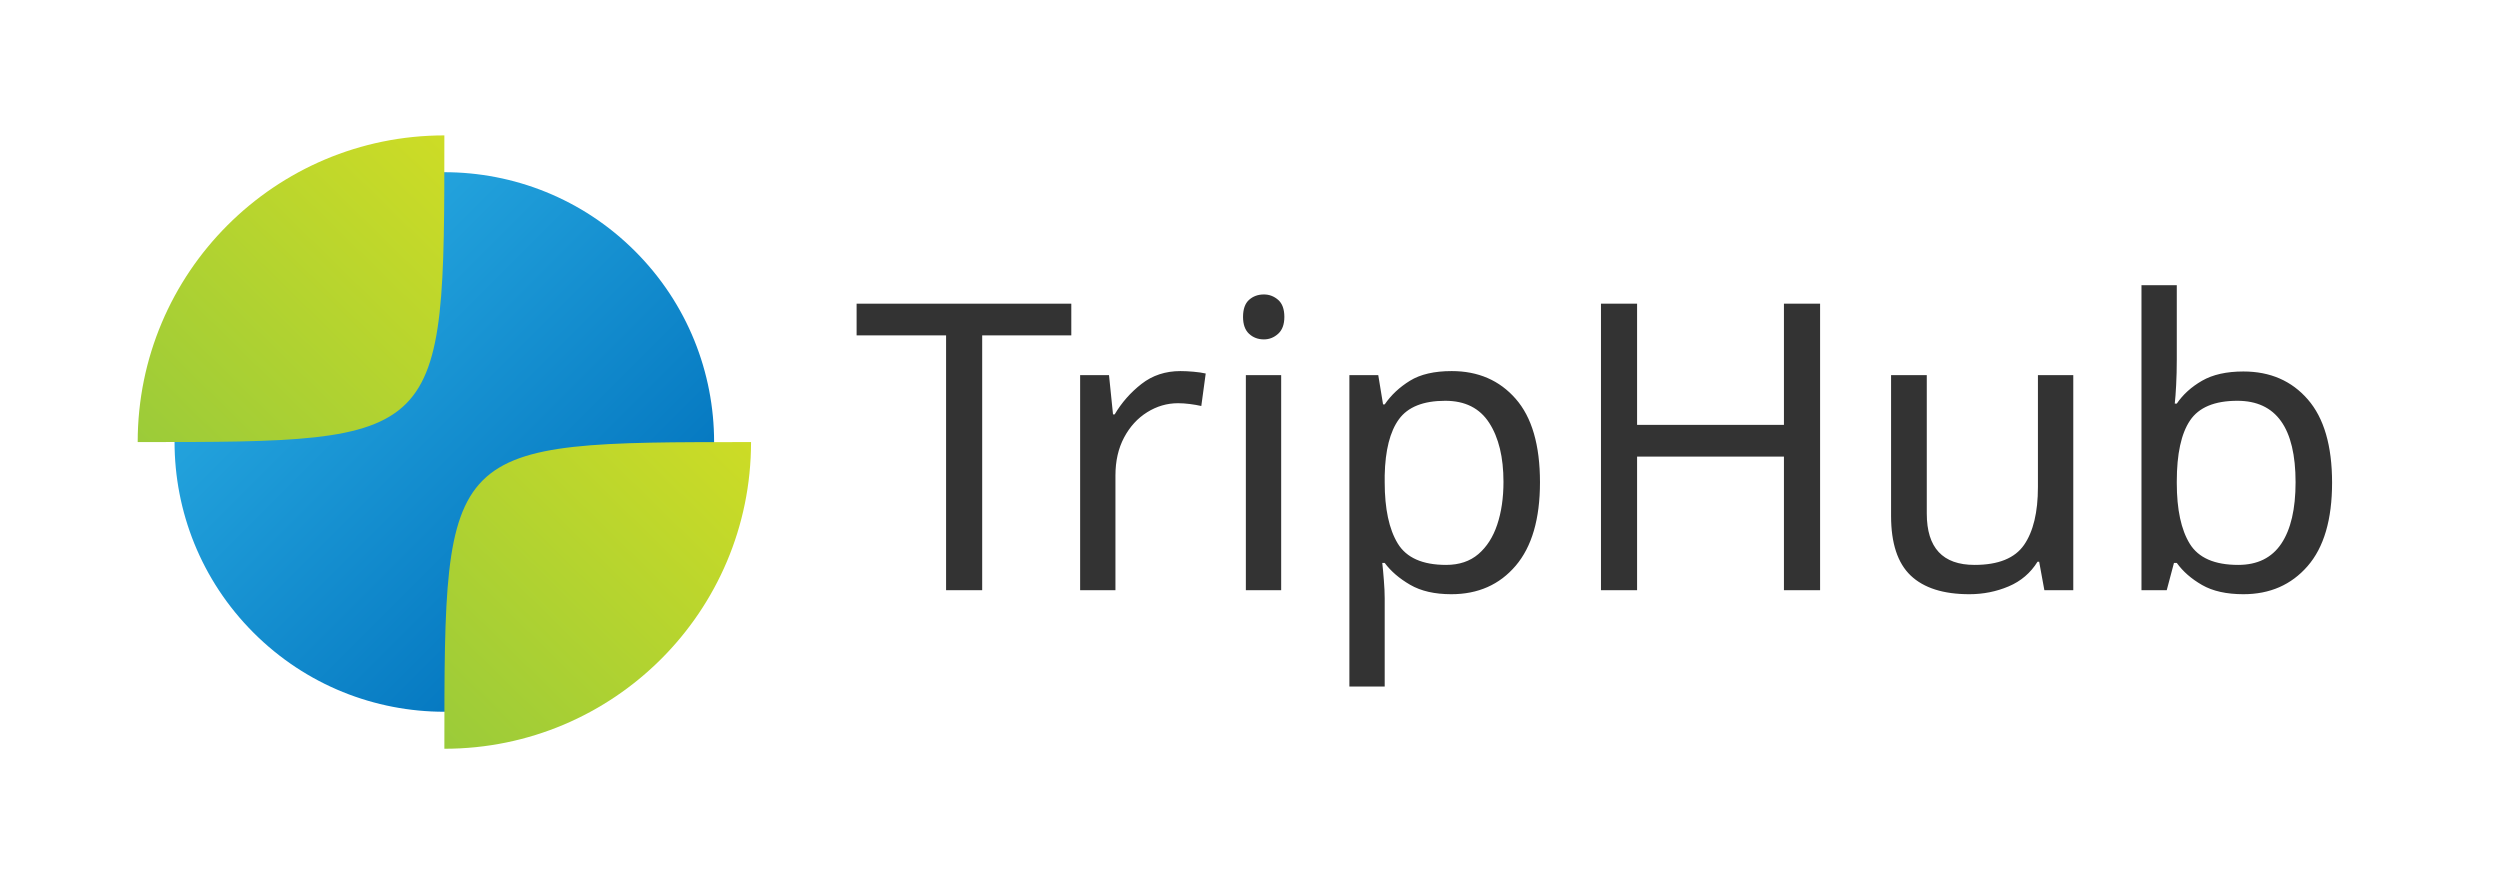
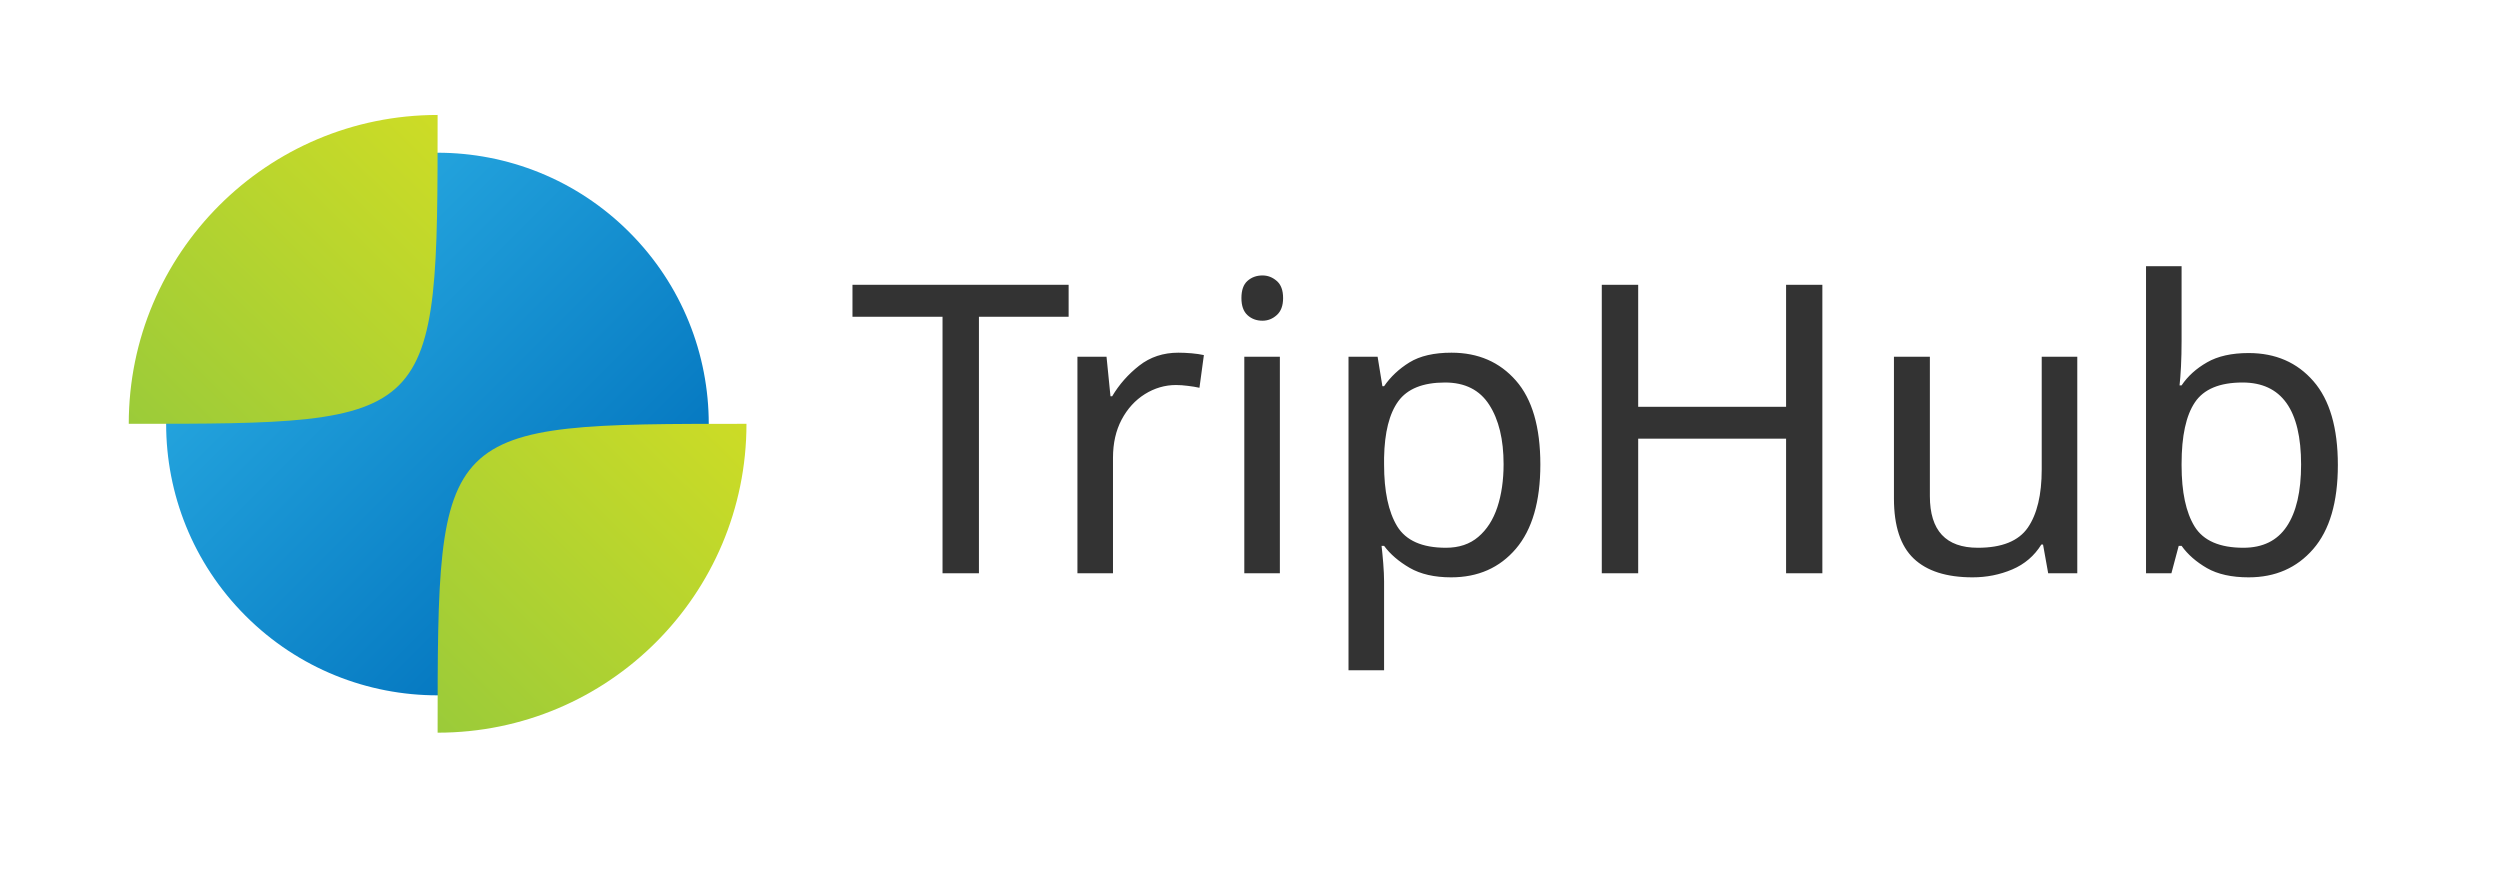
- <svg xmlns="http://www.w3.org/2000/svg" xmlns:xlink="http://www.w3.org/1999/xlink" viewBox="0 0 982.3 347.5">
+ <svg xmlns="http://www.w3.org/2000/svg" xmlns:xlink="http://www.w3.org/1999/xlink" viewBox="0 0 326.2 115.4">
  <defs>
-     <linearGradient id="linear-gradient" x1="65.41" y1="165.95" x2="277.35" y2="165.95" gradientTransform="matrix(0, 1, -1, 0, 340.56, 2.35)" gradientUnits="userSpaceOnUse">
+     <linearGradient id="linear-gradient" x1="-172.25" y1="-640.2" x2="-101.39" y2="-640.2" gradientTransform="matrix(0, 1, -1, 0, -583.08, 192.14)" gradientUnits="userSpaceOnUse">
      <stop offset="0" stop-color="#29abe2" />
      <stop offset="1" stop-color="#0071bc" />
    </linearGradient>
-     <linearGradient id="linear-gradient-2" x1="28.72" y1="221.49" x2="212.34" y2="33.74" gradientUnits="userSpaceOnUse">
+     <linearGradient id="linear-gradient-2" x1="8.34" y1="71.29" x2="69.73" y2="8.52" gradientUnits="userSpaceOnUse">
      <stop offset="0" stop-color="#8cc63f" />
      <stop offset="1" stop-color="#d9e021" />
    </linearGradient>
-     <linearGradient id="linear-gradient-3" x1="130.11" y1="320.64" x2="313.72" y2="132.89" xlink:href="#linear-gradient-2" />
+     <linearGradient id="linear-gradient-3" x1="42.24" y1="104.44" x2="103.63" y2="41.67" xlink:href="#linear-gradient-2" />
  </defs>
  <g id="Layer_1" data-name="Layer 1">
-     <text transform="translate(335 231.9)" style="font-size:157.664px;fill:#333;font-family:Avenir-Black, Avenir;letter-spacing:-0.092em">T<tspan x="76" y="0" style="letter-spacing:0em">ripHub</tspan>
+     <text transform="translate(110.7 74.8)" style="font-size:52.715px;fill:#333;font-family:Avenir-Black, Avenir">
+       <tspan style="letter-spacing:-0.092em">T</tspan>
+       <tspan x="25.4" y="0">ripHub</tspan>
    </text>
  </g>
  <g id="Layer_2" data-name="Layer 2">
-     <circle cx="174.6" cy="173.7" r="106" transform="translate(-71.7 174.3) rotate(-45)" style="fill:url(#linear-gradient)" />
-     <path d="M54.1,173.7A120.5,120.5,0,0,1,174.6,53.2C174.6,173.7,174.6,173.7,54.1,173.7Z" style="fill:url(#linear-gradient-2)" />
-     <path d="M295.1,173.7A120.5,120.5,0,0,1,174.6,294.2C174.6,173.7,174.6,173.7,295.1,173.7Z" style="fill:url(#linear-gradient-3)" />
+     <circle cx="57.1" cy="55.3" r="35.4" transform="translate(-22.4 56.6) rotate(-45)" style="fill:url(#linear-gradient)" />
+     <path d="M16.8,55.3A40.3,40.3,0,0,1,57.1,15C57.1,55.3,57.1,55.3,16.8,55.3Z" style="fill:url(#linear-gradient-2)" />
+     <path d="M97.4,55.3A40.3,40.3,0,0,1,57.1,95.6C57.1,55.3,57.1,55.3,97.4,55.3Z" style="fill:url(#linear-gradient-3)" />
  </g>
</svg>
